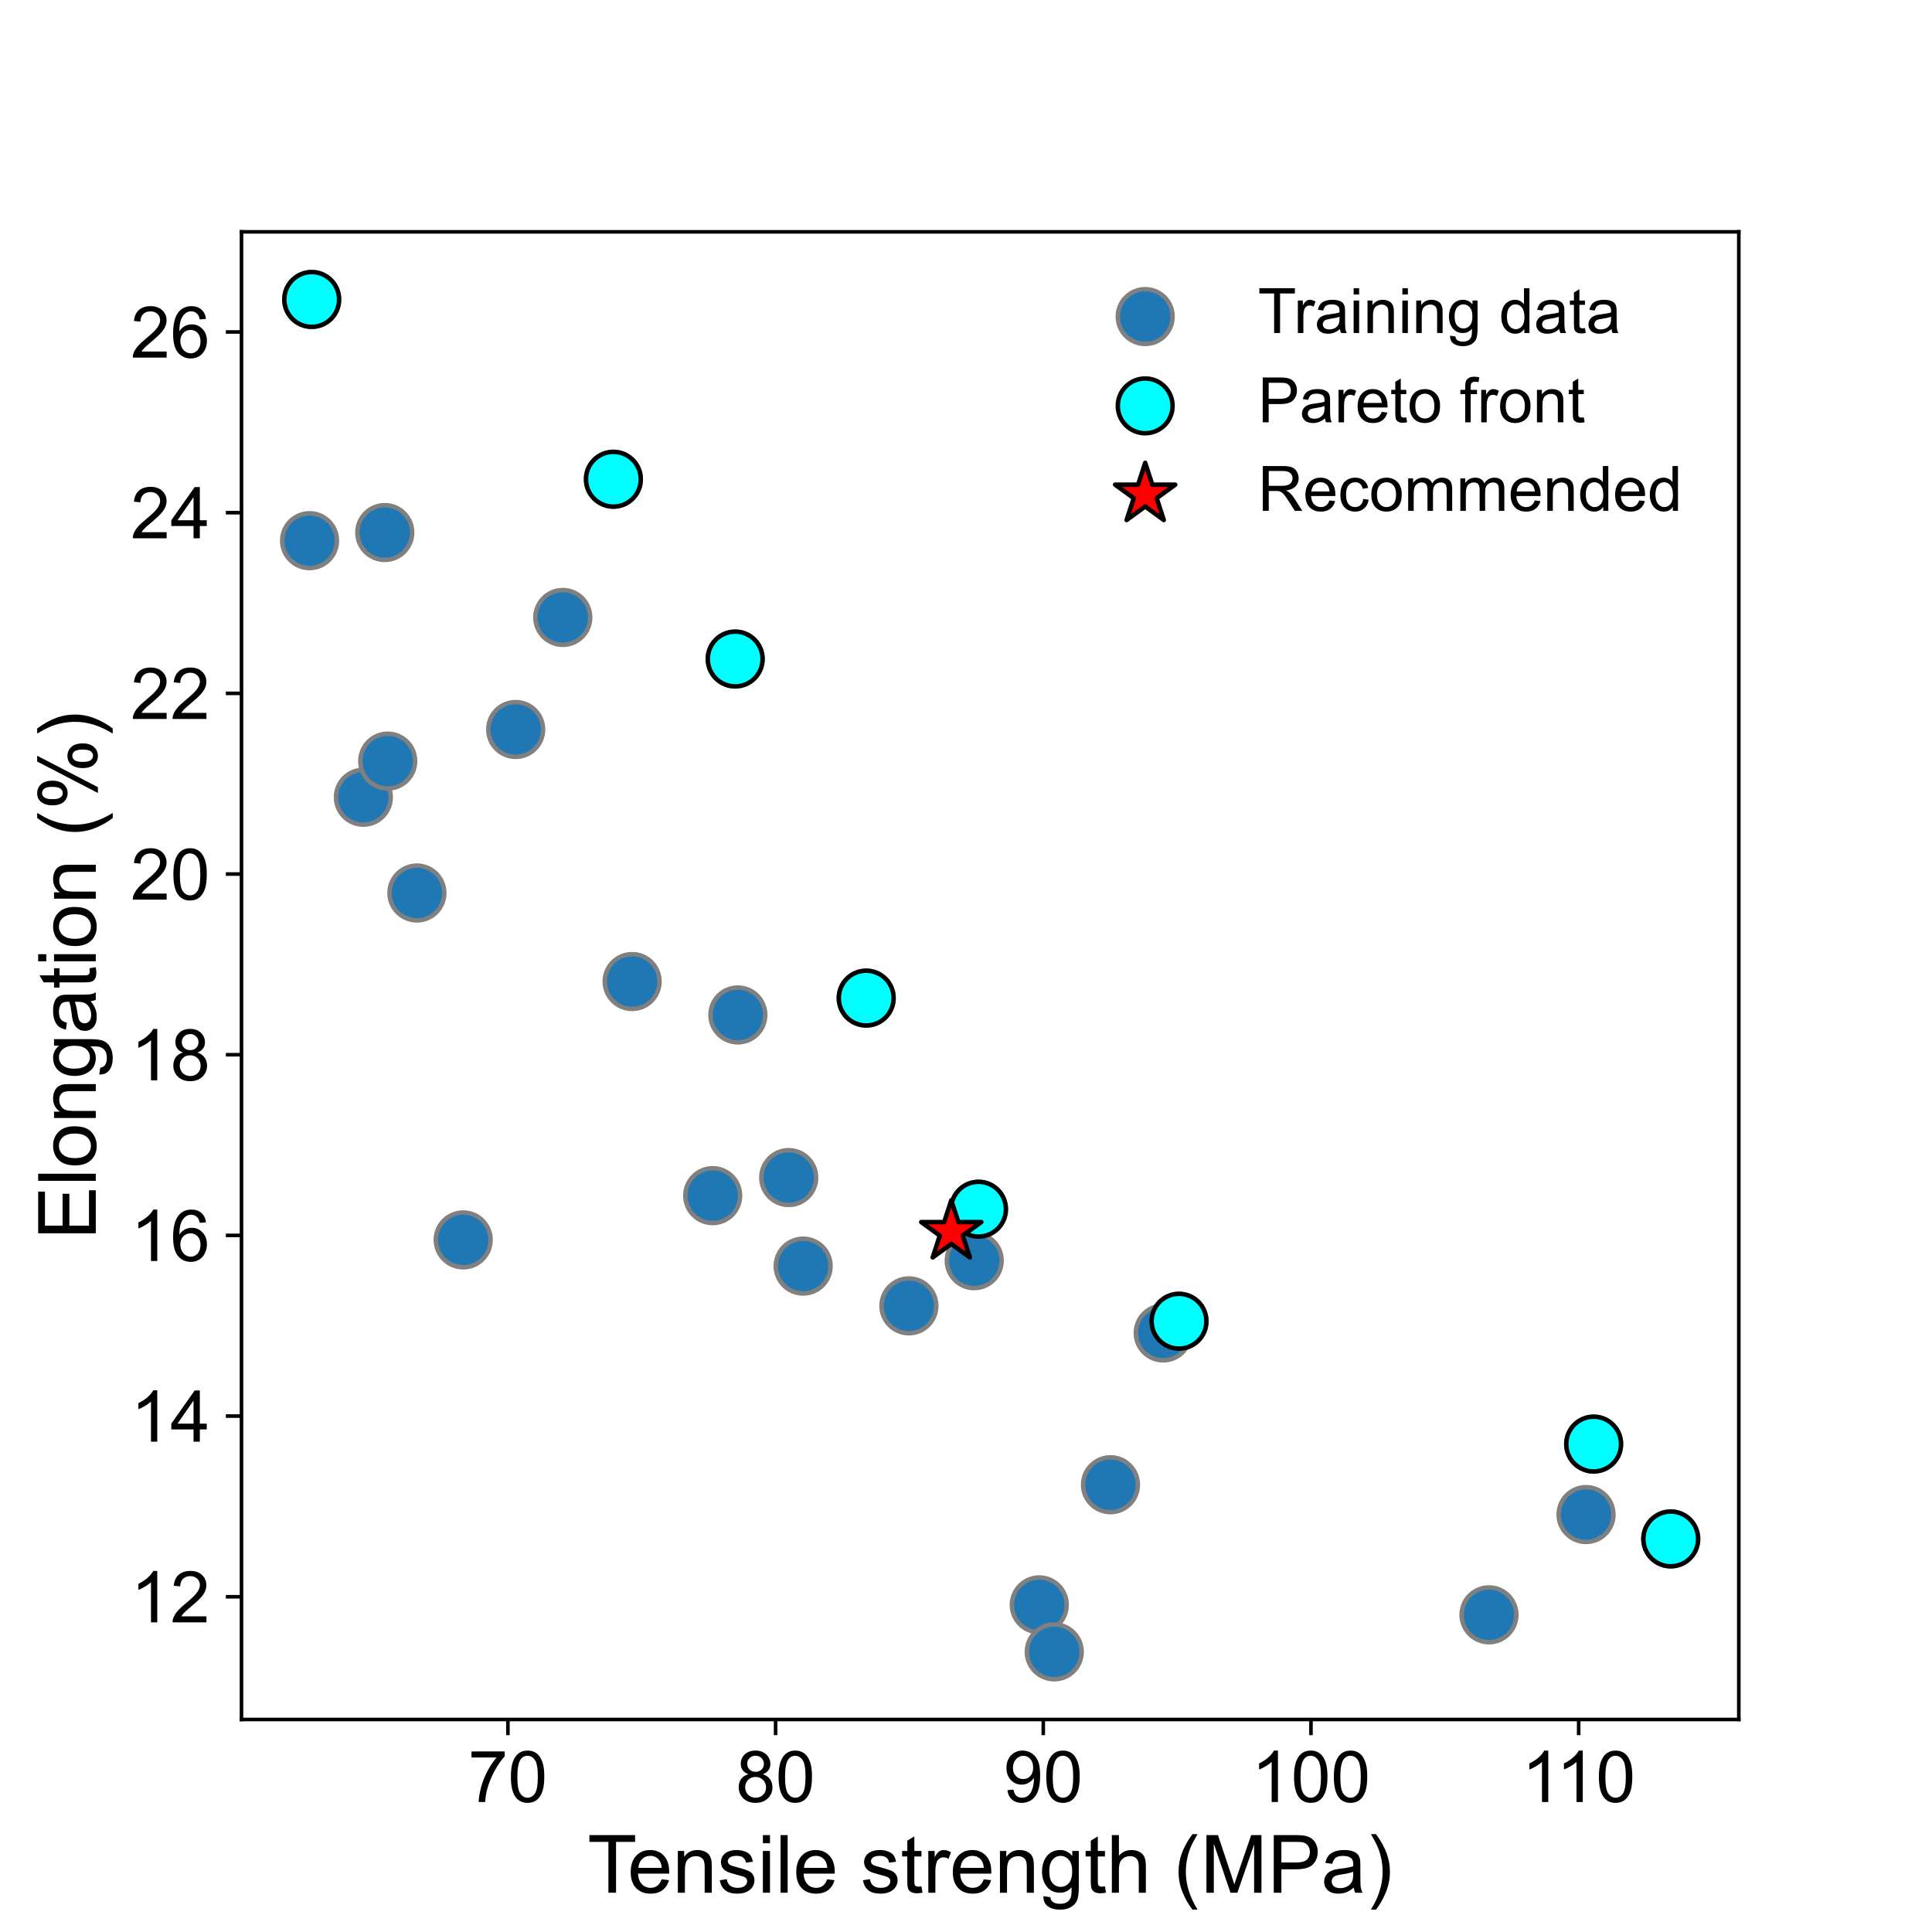
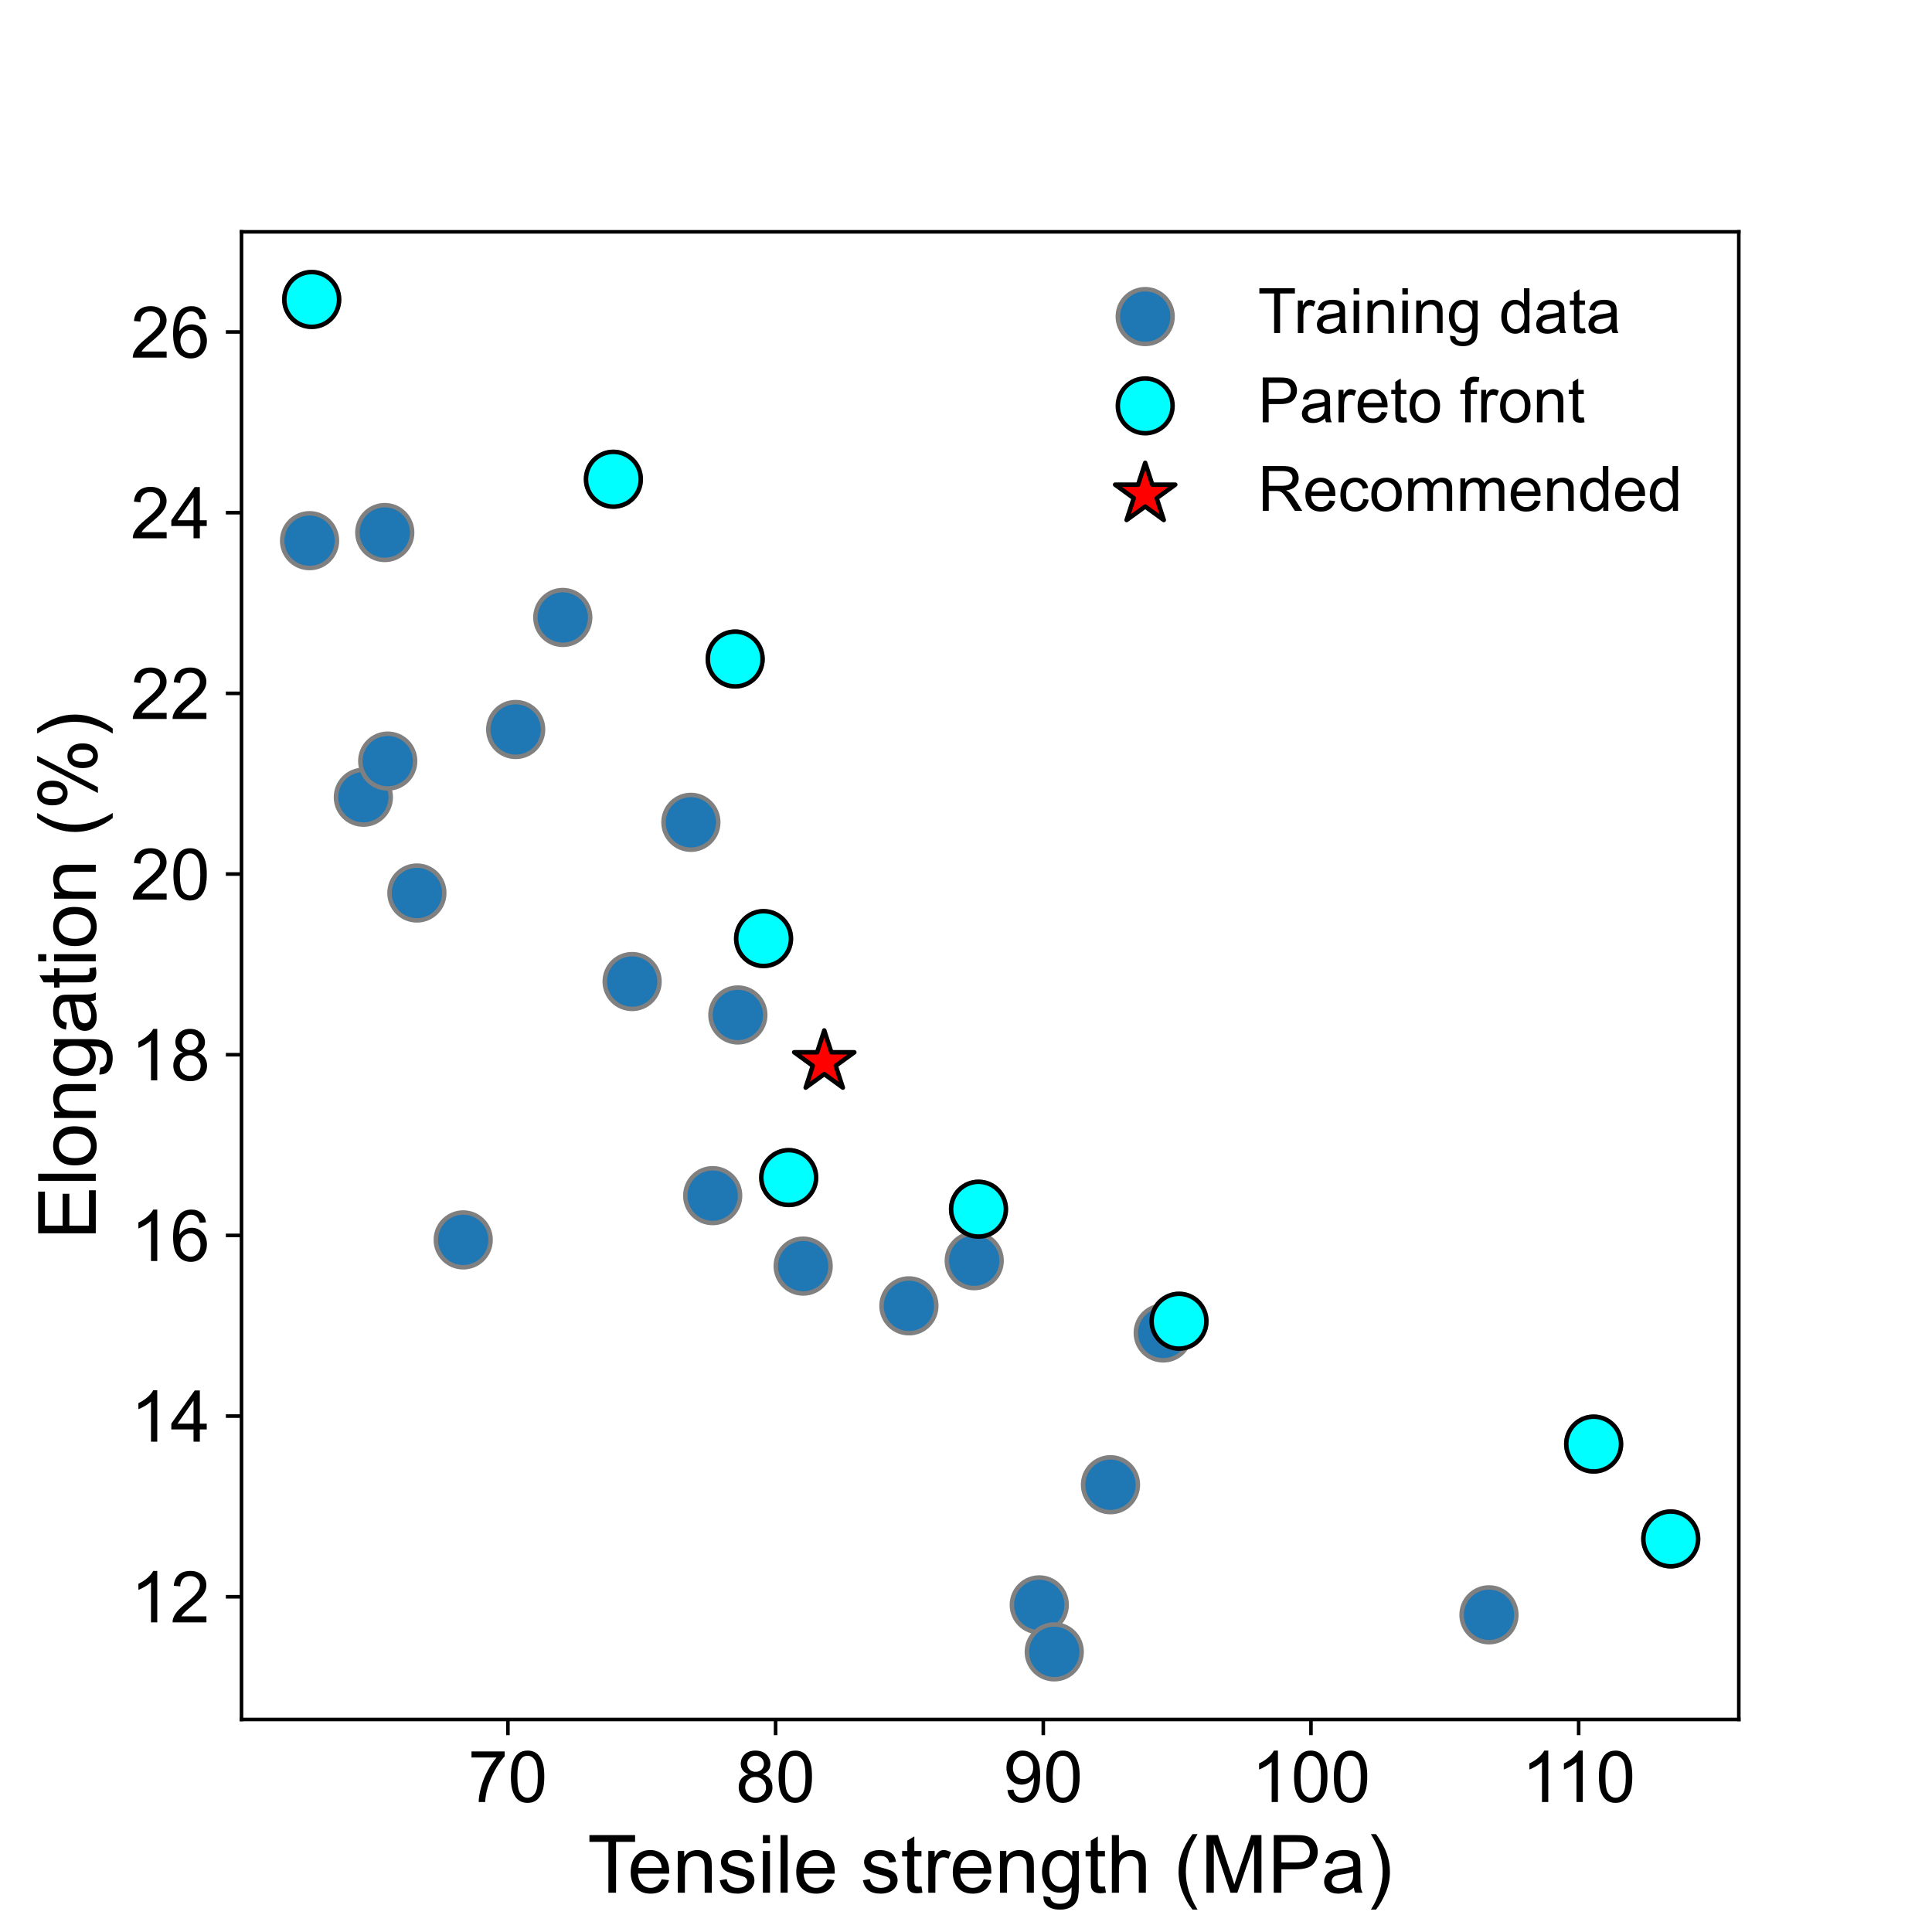
<svg xmlns="http://www.w3.org/2000/svg" xmlns:xlink="http://www.w3.org/1999/xlink" width="432pt" height="432pt" viewBox="0 0 432 432" version="1.1">
  <defs>
    <style type="text/css">*{stroke-linejoin: round; stroke-linecap: butt}</style>
  </defs>
  <g id="figure_1">
    <g id="patch_1">
      <path d="M 0 432  L 432 432  L 432 0  L 0 0  z " style="fill: #ffffff" />
    </g>
    <g id="axes_1">
      <g id="patch_2">
        <path d="M 54 384.48  L 388.8 384.48  L 388.8 51.84  L 54 51.84  z " style="fill: #ffffff" />
      </g>
      <g id="PathCollection_1">
        <defs>
-           <path id="m90d50e300b" d="M 0 6.124  C 1.624 6.124 3.182 5.478 4.33 4.33  C 5.478 3.182 6.124 1.624 6.124 0  C 6.124 -1.624 5.478 -3.182 4.33 -4.33  C 3.182 -5.478 1.624 -6.124 0 -6.124  C -1.624 -6.124 -3.182 -5.478 -4.33 -4.33  C -5.478 -3.182 -6.124 -1.624 -6.124 0  C -6.124 1.624 -5.478 3.182 -4.33 4.33  C -3.182 5.478 -1.624 6.124 0 6.124  z " style="stroke: #808080" />
+           <path id="m0050e0db8b" d="M 0 6.124  C 1.624 6.124 3.182 5.478 4.33 4.33  C 5.478 3.182 6.124 1.624 6.124 0  C 6.124 -1.624 5.478 -3.182 4.33 -4.33  C 3.182 -5.478 1.624 -6.124 0 -6.124  C -1.624 -6.124 -3.182 -5.478 -4.33 -4.33  C -5.478 -3.182 -6.124 -1.624 -6.124 0  C -6.124 1.624 -5.478 3.182 -4.33 4.33  C -3.182 5.478 -1.624 6.124 0 6.124  z " style="stroke: #808080" />
        </defs>
-         <g clip-path="url(#pc7af5c3443)">
-           <use xlink:href="#m90d50e300b" x="81.249" y="178.264" style="fill: #1f77b4; stroke: #808080" />
-           <use xlink:href="#m90d50e300b" x="69.218" y="120.895" style="fill: #1f77b4; stroke: #808080" />
-           <use xlink:href="#m90d50e300b" x="125.841" y="138.065" style="fill: #1f77b4; stroke: #808080" />
-           <use xlink:href="#m90d50e300b" x="93.22" y="199.677" style="fill: #1f77b4; stroke: #808080" />
-           <use xlink:href="#m90d50e300b" x="115.307" y="163.114" style="fill: #1f77b4; stroke: #808080" />
-           <use xlink:href="#m90d50e300b" x="103.575" y="277.246" style="fill: #1f77b4; stroke: #808080" />
-           <use xlink:href="#m90d50e300b" x="159.36" y="267.348" style="fill: #1f77b4; stroke: #808080" />
-           <use xlink:href="#m90d50e300b" x="176.359" y="263.308" style="fill: #1f77b4; stroke: #808080" />
-           <use xlink:href="#m90d50e300b" x="179.591" y="283.104" style="fill: #1f77b4; stroke: #808080" />
-           <use xlink:href="#m90d50e300b" x="164.986" y="226.947" style="fill: #1f77b4; stroke: #808080" />
-           <use xlink:href="#m90d50e300b" x="203.234" y="291.992" style="fill: #1f77b4; stroke: #808080" />
-           <use xlink:href="#m90d50e300b" x="218.796" y="270.378" style="fill: #1f77b4; stroke: #808080" />
-           <use xlink:href="#m90d50e300b" x="217.839" y="281.892" style="fill: #1f77b4; stroke: #808080" />
-           <use xlink:href="#m90d50e300b" x="260.096" y="298.053" style="fill: #1f77b4; stroke: #808080" />
-           <use xlink:href="#m90d50e300b" x="263.628" y="295.427" style="fill: #1f77b4; stroke: #808080" />
-           <use xlink:href="#m90d50e300b" x="248.305" y="331.989" style="fill: #1f77b4; stroke: #808080" />
-           <use xlink:href="#m90d50e300b" x="232.383" y="358.856" style="fill: #1f77b4; stroke: #808080" />
-           <use xlink:href="#m90d50e300b" x="235.735" y="369.36" style="fill: #1f77b4; stroke: #808080" />
-           <use xlink:href="#m90d50e300b" x="332.94" y="361.078" style="fill: #1f77b4; stroke: #808080" />
-           <use xlink:href="#m90d50e300b" x="356.344" y="322.899" style="fill: #1f77b4; stroke: #808080" />
-           <use xlink:href="#m90d50e300b" x="373.582" y="344.109" style="fill: #1f77b4; stroke: #808080" />
-           <use xlink:href="#m90d50e300b" x="86.696" y="170.184" style="fill: #1f77b4; stroke: #808080" />
-           <use xlink:href="#m90d50e300b" x="69.697" y="66.96" style="fill: #1f77b4; stroke: #808080" />
-           <use xlink:href="#m90d50e300b" x="86.037" y="119.077" style="fill: #1f77b4; stroke: #808080" />
-           <use xlink:href="#m90d50e300b" x="141.344" y="219.473" style="fill: #1f77b4; stroke: #808080" />
-           <use xlink:href="#m90d50e300b" x="164.388" y="147.358" style="fill: #1f77b4; stroke: #808080" />
-           <use xlink:href="#m90d50e300b" x="137.154" y="107.159" style="fill: #1f77b4; stroke: #808080" />
-           <use xlink:href="#m90d50e300b" x="193.684" y="223.176" style="fill: #1f77b4; stroke: #808080" />
-           <use xlink:href="#m90d50e300b" x="354.645" y="338.657" style="fill: #1f77b4; stroke: #808080" />
+         <g clip-path="url(#p901c908618)">
+           <use xlink:href="#m0050e0db8b" x="81.249" y="178.264" style="fill: #1f77b4; stroke: #808080" />
+           <use xlink:href="#m0050e0db8b" x="69.218" y="120.895" style="fill: #1f77b4; stroke: #808080" />
+           <use xlink:href="#m0050e0db8b" x="125.841" y="138.065" style="fill: #1f77b4; stroke: #808080" />
+           <use xlink:href="#m0050e0db8b" x="93.22" y="199.677" style="fill: #1f77b4; stroke: #808080" />
+           <use xlink:href="#m0050e0db8b" x="115.307" y="163.114" style="fill: #1f77b4; stroke: #808080" />
+           <use xlink:href="#m0050e0db8b" x="103.575" y="277.246" style="fill: #1f77b4; stroke: #808080" />
+           <use xlink:href="#m0050e0db8b" x="159.36" y="267.348" style="fill: #1f77b4; stroke: #808080" />
+           <use xlink:href="#m0050e0db8b" x="176.359" y="263.308" style="fill: #1f77b4; stroke: #808080" />
+           <use xlink:href="#m0050e0db8b" x="179.591" y="283.104" style="fill: #1f77b4; stroke: #808080" />
+           <use xlink:href="#m0050e0db8b" x="164.986" y="226.947" style="fill: #1f77b4; stroke: #808080" />
+           <use xlink:href="#m0050e0db8b" x="203.234" y="291.992" style="fill: #1f77b4; stroke: #808080" />
+           <use xlink:href="#m0050e0db8b" x="218.796" y="270.378" style="fill: #1f77b4; stroke: #808080" />
+           <use xlink:href="#m0050e0db8b" x="217.839" y="281.892" style="fill: #1f77b4; stroke: #808080" />
+           <use xlink:href="#m0050e0db8b" x="260.096" y="298.053" style="fill: #1f77b4; stroke: #808080" />
+           <use xlink:href="#m0050e0db8b" x="263.628" y="295.427" style="fill: #1f77b4; stroke: #808080" />
+           <use xlink:href="#m0050e0db8b" x="248.305" y="331.989" style="fill: #1f77b4; stroke: #808080" />
+           <use xlink:href="#m0050e0db8b" x="232.383" y="358.856" style="fill: #1f77b4; stroke: #808080" />
+           <use xlink:href="#m0050e0db8b" x="235.735" y="369.36" style="fill: #1f77b4; stroke: #808080" />
+           <use xlink:href="#m0050e0db8b" x="332.94" y="361.078" style="fill: #1f77b4; stroke: #808080" />
+           <use xlink:href="#m0050e0db8b" x="356.344" y="322.899" style="fill: #1f77b4; stroke: #808080" />
+           <use xlink:href="#m0050e0db8b" x="373.582" y="344.109" style="fill: #1f77b4; stroke: #808080" />
+           <use xlink:href="#m0050e0db8b" x="86.696" y="170.184" style="fill: #1f77b4; stroke: #808080" />
+           <use xlink:href="#m0050e0db8b" x="69.697" y="66.96" style="fill: #1f77b4; stroke: #808080" />
+           <use xlink:href="#m0050e0db8b" x="86.037" y="119.077" style="fill: #1f77b4; stroke: #808080" />
+           <use xlink:href="#m0050e0db8b" x="141.344" y="219.473" style="fill: #1f77b4; stroke: #808080" />
+           <use xlink:href="#m0050e0db8b" x="164.388" y="147.358" style="fill: #1f77b4; stroke: #808080" />
+           <use xlink:href="#m0050e0db8b" x="137.154" y="107.159" style="fill: #1f77b4; stroke: #808080" />
+           <use xlink:href="#m0050e0db8b" x="170.735" y="209.872" style="fill: #1f77b4; stroke: #808080" />
+           <use xlink:href="#m0050e0db8b" x="154.484" y="183.871" style="fill: #1f77b4; stroke: #808080" />
        </g>
      </g>
      <g id="PathCollection_2">
        <defs>
-           <path id="md88596aca8" d="M 0 6.124  C 1.624 6.124 3.182 5.478 4.33 4.33  C 5.478 3.182 6.124 1.624 6.124 0  C 6.124 -1.624 5.478 -3.182 4.33 -4.33  C 3.182 -5.478 1.624 -6.124 0 -6.124  C -1.624 -6.124 -3.182 -5.478 -4.33 -4.33  C -5.478 -3.182 -6.124 -1.624 -6.124 0  C -6.124 1.624 -5.478 3.182 -4.33 4.33  C -3.182 5.478 -1.624 6.124 0 6.124  z " style="stroke: #000000" />
+           <path id="m25a0f4bc2f" d="M 0 6.124  C 1.624 6.124 3.182 5.478 4.33 4.33  C 5.478 3.182 6.124 1.624 6.124 0  C 6.124 -1.624 5.478 -3.182 4.33 -4.33  C 3.182 -5.478 1.624 -6.124 0 -6.124  C -1.624 -6.124 -3.182 -5.478 -4.33 -4.33  C -5.478 -3.182 -6.124 -1.624 -6.124 0  C -6.124 1.624 -5.478 3.182 -4.33 4.33  C -3.182 5.478 -1.624 6.124 0 6.124  z " style="stroke: #000000" />
        </defs>
-         <g clip-path="url(#pc7af5c3443)">
-           <use xlink:href="#md88596aca8" x="218.796" y="270.378" style="fill: #00ffff; stroke: #000000" />
-           <use xlink:href="#md88596aca8" x="263.628" y="295.427" style="fill: #00ffff; stroke: #000000" />
-           <use xlink:href="#md88596aca8" x="356.344" y="322.899" style="fill: #00ffff; stroke: #000000" />
-           <use xlink:href="#md88596aca8" x="373.582" y="344.109" style="fill: #00ffff; stroke: #000000" />
-           <use xlink:href="#md88596aca8" x="69.697" y="66.96" style="fill: #00ffff; stroke: #000000" />
-           <use xlink:href="#md88596aca8" x="164.388" y="147.358" style="fill: #00ffff; stroke: #000000" />
-           <use xlink:href="#md88596aca8" x="137.154" y="107.159" style="fill: #00ffff; stroke: #000000" />
-           <use xlink:href="#md88596aca8" x="193.684" y="223.176" style="fill: #00ffff; stroke: #000000" />
+         <g clip-path="url(#p901c908618)">
+           <use xlink:href="#m25a0f4bc2f" x="176.359" y="263.308" style="fill: #00ffff; stroke: #000000" />
+           <use xlink:href="#m25a0f4bc2f" x="218.796" y="270.378" style="fill: #00ffff; stroke: #000000" />
+           <use xlink:href="#m25a0f4bc2f" x="263.628" y="295.427" style="fill: #00ffff; stroke: #000000" />
+           <use xlink:href="#m25a0f4bc2f" x="356.344" y="322.899" style="fill: #00ffff; stroke: #000000" />
+           <use xlink:href="#m25a0f4bc2f" x="373.582" y="344.109" style="fill: #00ffff; stroke: #000000" />
+           <use xlink:href="#m25a0f4bc2f" x="69.697" y="66.96" style="fill: #00ffff; stroke: #000000" />
+           <use xlink:href="#m25a0f4bc2f" x="164.388" y="147.358" style="fill: #00ffff; stroke: #000000" />
+           <use xlink:href="#m25a0f4bc2f" x="137.154" y="107.159" style="fill: #00ffff; stroke: #000000" />
+           <use xlink:href="#m25a0f4bc2f" x="170.735" y="209.872" style="fill: #00ffff; stroke: #000000" />
        </g>
      </g>
      <g id="PathCollection_3">
        <defs>
-           <path id="m7a9e10a7f5" d="M 0 -7.071  L -1.588 -2.185  L -6.725 -2.185  L -2.569 0.835  L -4.156 5.721  L -0 2.701  L 4.156 5.721  L 2.569 0.835  L 6.725 -2.185  L 1.588 -2.185  z " style="stroke: #000000" />
+           <path id="m5085ebd07b" d="M 0 -7.071  L -1.588 -2.185  L -6.725 -2.185  L -2.569 0.835  L -4.156 5.721  L -0 2.701  L 4.156 5.721  L 2.569 0.835  L 6.725 -2.185  L 1.588 -2.185  z " style="stroke: #000000" />
        </defs>
-         <g clip-path="url(#pc7af5c3443)">
-           <use xlink:href="#m7a9e10a7f5" x="212.71" y="275.445" style="fill: #ff0000; stroke: #000000" />
+         <g clip-path="url(#p901c908618)">
+           <use xlink:href="#m5085ebd07b" x="184.305" y="237.475" style="fill: #ff0000; stroke: #000000" />
        </g>
      </g>
      <g id="matplotlib.axis_1">
        <g id="xtick_1">
          <g id="line2d_1">
            <defs>
-               <path id="m14aa35d115" d="M 0 0  L 0 3.5  " style="stroke: #000000; stroke-width: 0.8" />
-             </defs>
-             <g>
-               <use xlink:href="#m14aa35d115" x="113.571" y="384.48" style="stroke: #000000; stroke-width: 0.8" />
+               <path id="m703d503587" d="M 0 0  L 0 3.5  " style="stroke: #000000; stroke-width: 0.8" />
+             </defs>
+             <g>
+               <use xlink:href="#m703d503587" x="113.571" y="384.48" style="stroke: #000000; stroke-width: 0.8" />
            </g>
          </g>
          <g id="text_1">
            <g transform="translate(104.6734 402.9325) scale(0.16 -0.16)">
              <defs>
                <path id="ArialMT-37" d="M 303 3981  L 303 4522  L 3269 4522  L 3269 4084  Q 2831 3619 2401 2847  Q 1972 2075 1738 1259  Q 1569 684 1522 0  L 944 0  Q 953 541 1156 1306  Q 1359 2072 1739 2783  Q 2119 3494 2547 3981  L 303 3981  z " transform="scale(0.015625)" />
                <path id="ArialMT-30" d="M 266 2259  Q 266 3072 433 3567  Q 600 4063 929 4331  Q 1259 4600 1759 4600  Q 2128 4600 2406 4451  Q 2684 4303 2865 4023  Q 3047 3744 3150 3342  Q 3253 2941 3253 2259  Q 3253 1453 3087 958  Q 2922 463 2592 192  Q 2263 -78 1759 -78  Q 1097 -78 719 397  Q 266 969 266 2259  z M 844 2259  Q 844 1131 1108 757  Q 1372 384 1759 384  Q 2147 384 2411 759  Q 2675 1134 2675 2259  Q 2675 3391 2411 3762  Q 2147 4134 1753 4134  Q 1366 4134 1134 3806  Q 844 3388 844 2259  z " transform="scale(0.015625)" />
              </defs>
              <use xlink:href="#ArialMT-37" />
              <use xlink:href="#ArialMT-30" x="55.615" />
            </g>
          </g>
        </g>
        <g id="xtick_2">
          <g id="line2d_2">
            <g>
-               <use xlink:href="#m14aa35d115" x="173.426" y="384.48" style="stroke: #000000; stroke-width: 0.8" />
+               <use xlink:href="#m703d503587" x="173.426" y="384.48" style="stroke: #000000; stroke-width: 0.8" />
            </g>
          </g>
          <g id="text_2">
            <g transform="translate(164.5286 402.9325) scale(0.16 -0.16)">
              <defs>
                <path id="ArialMT-38" d="M 1131 2484  Q 781 2613 612 2850  Q 444 3088 444 3419  Q 444 3919 803 4259  Q 1163 4600 1759 4600  Q 2359 4600 2725 4251  Q 3091 3903 3091 3403  Q 3091 3084 2923 2848  Q 2756 2613 2416 2484  Q 2838 2347 3058 2040  Q 3278 1734 3278 1309  Q 3278 722 2862 322  Q 2447 -78 1769 -78  Q 1091 -78 675 323  Q 259 725 259 1325  Q 259 1772 486 2073  Q 713 2375 1131 2484  z M 1019 3438  Q 1019 3113 1228 2906  Q 1438 2700 1772 2700  Q 2097 2700 2305 2904  Q 2513 3109 2513 3406  Q 2513 3716 2298 3927  Q 2084 4138 1766 4138  Q 1444 4138 1231 3931  Q 1019 3725 1019 3438  z M 838 1322  Q 838 1081 952 856  Q 1066 631 1291 507  Q 1516 384 1775 384  Q 2178 384 2440 643  Q 2703 903 2703 1303  Q 2703 1709 2433 1975  Q 2163 2241 1756 2241  Q 1359 2241 1098 1978  Q 838 1716 838 1322  z " transform="scale(0.015625)" />
              </defs>
              <use xlink:href="#ArialMT-38" />
              <use xlink:href="#ArialMT-30" x="55.615" />
            </g>
          </g>
        </g>
        <g id="xtick_3">
          <g id="line2d_3">
            <g>
-               <use xlink:href="#m14aa35d115" x="233.281" y="384.48" style="stroke: #000000; stroke-width: 0.8" />
+               <use xlink:href="#m703d503587" x="233.281" y="384.48" style="stroke: #000000; stroke-width: 0.8" />
            </g>
          </g>
          <g id="text_3">
            <g transform="translate(224.3838 402.9325) scale(0.16 -0.16)">
              <defs>
                <path id="ArialMT-39" d="M 350 1059  L 891 1109  Q 959 728 1153 556  Q 1347 384 1650 384  Q 1909 384 2104 503  Q 2300 622 2425 820  Q 2550 1019 2634 1356  Q 2719 1694 2719 2044  Q 2719 2081 2716 2156  Q 2547 1888 2255 1720  Q 1963 1553 1622 1553  Q 1053 1553 659 1965  Q 266 2378 266 3053  Q 266 3750 677 4175  Q 1088 4600 1706 4600  Q 2153 4600 2523 4359  Q 2894 4119 3086 3673  Q 3278 3228 3278 2384  Q 3278 1506 3087 986  Q 2897 466 2520 194  Q 2144 -78 1638 -78  Q 1100 -78 759 220  Q 419 519 350 1059  z M 2653 3081  Q 2653 3566 2395 3850  Q 2138 4134 1775 4134  Q 1400 4134 1122 3828  Q 844 3522 844 3034  Q 844 2597 1108 2323  Q 1372 2050 1759 2050  Q 2150 2050 2401 2323  Q 2653 2597 2653 3081  z " transform="scale(0.015625)" />
              </defs>
              <use xlink:href="#ArialMT-39" />
              <use xlink:href="#ArialMT-30" x="55.615" />
            </g>
          </g>
        </g>
        <g id="xtick_4">
          <g id="line2d_4">
            <g>
-               <use xlink:href="#m14aa35d115" x="293.136" y="384.48" style="stroke: #000000; stroke-width: 0.8" />
+               <use xlink:href="#m703d503587" x="293.136" y="384.48" style="stroke: #000000; stroke-width: 0.8" />
            </g>
          </g>
          <g id="text_4">
            <g transform="translate(279.7902 402.9325) scale(0.16 -0.16)">
              <defs>
                <path id="ArialMT-31" d="M 2384 0  L 1822 0  L 1822 3584  Q 1619 3391 1289 3197  Q 959 3003 697 2906  L 697 3450  Q 1169 3672 1522 3987  Q 1875 4303 2022 4600  L 2384 4600  L 2384 0  z " transform="scale(0.015625)" />
              </defs>
              <use xlink:href="#ArialMT-31" />
              <use xlink:href="#ArialMT-30" x="55.615" />
              <use xlink:href="#ArialMT-30" x="111.23" />
            </g>
          </g>
        </g>
        <g id="xtick_5">
          <g id="line2d_5">
            <g>
-               <use xlink:href="#m14aa35d115" x="352.992" y="384.48" style="stroke: #000000; stroke-width: 0.8" />
+               <use xlink:href="#m703d503587" x="352.992" y="384.48" style="stroke: #000000; stroke-width: 0.8" />
            </g>
          </g>
          <g id="text_5">
            <g transform="translate(340.2354 402.9325) scale(0.16 -0.16)">
              <use xlink:href="#ArialMT-31" />
              <use xlink:href="#ArialMT-31" x="48.24" />
              <use xlink:href="#ArialMT-30" x="103.855" />
            </g>
          </g>
        </g>
        <g id="text_6">
          <g transform="translate(131.3747 423.2159) scale(0.18 -0.18)">
            <defs>
              <path id="ArialMT-54" d="M 1659 0  L 1659 4041  L 150 4041  L 150 4581  L 3781 4581  L 3781 4041  L 2266 4041  L 2266 0  L 1659 0  z " transform="scale(0.015625)" />
              <path id="ArialMT-65" d="M 2694 1069  L 3275 997  Q 3138 488 2766 206  Q 2394 -75 1816 -75  Q 1088 -75 661 373  Q 234 822 234 1631  Q 234 2469 665 2931  Q 1097 3394 1784 3394  Q 2450 3394 2872 2941  Q 3294 2488 3294 1666  Q 3294 1616 3291 1516  L 816 1516  Q 847 969 1125 678  Q 1403 388 1819 388  Q 2128 388 2347 550  Q 2566 713 2694 1069  z M 847 1978  L 2700 1978  Q 2663 2397 2488 2606  Q 2219 2931 1791 2931  Q 1403 2931 1139 2672  Q 875 2413 847 1978  z " transform="scale(0.015625)" />
              <path id="ArialMT-6e" d="M 422 0  L 422 3319  L 928 3319  L 928 2847  Q 1294 3394 1984 3394  Q 2284 3394 2536 3286  Q 2788 3178 2913 3003  Q 3038 2828 3088 2588  Q 3119 2431 3119 2041  L 3119 0  L 2556 0  L 2556 2019  Q 2556 2363 2490 2533  Q 2425 2703 2258 2804  Q 2091 2906 1866 2906  Q 1506 2906 1245 2678  Q 984 2450 984 1813  L 984 0  L 422 0  z " transform="scale(0.015625)" />
              <path id="ArialMT-73" d="M 197 991  L 753 1078  Q 800 744 1014 566  Q 1228 388 1613 388  Q 2000 388 2187 545  Q 2375 703 2375 916  Q 2375 1106 2209 1216  Q 2094 1291 1634 1406  Q 1016 1563 777 1677  Q 538 1791 414 1992  Q 291 2194 291 2438  Q 291 2659 392 2848  Q 494 3038 669 3163  Q 800 3259 1026 3326  Q 1253 3394 1513 3394  Q 1903 3394 2198 3281  Q 2494 3169 2634 2976  Q 2775 2784 2828 2463  L 2278 2388  Q 2241 2644 2061 2787  Q 1881 2931 1553 2931  Q 1166 2931 1000 2803  Q 834 2675 834 2503  Q 834 2394 903 2306  Q 972 2216 1119 2156  Q 1203 2125 1616 2013  Q 2213 1853 2448 1751  Q 2684 1650 2818 1456  Q 2953 1263 2953 975  Q 2953 694 2789 445  Q 2625 197 2315 61  Q 2006 -75 1616 -75  Q 969 -75 630 194  Q 291 463 197 991  z " transform="scale(0.015625)" />
              <path id="ArialMT-69" d="M 425 3934  L 425 4581  L 988 4581  L 988 3934  L 425 3934  z M 425 0  L 425 3319  L 988 3319  L 988 0  L 425 0  z " transform="scale(0.015625)" />
              <path id="ArialMT-6c" d="M 409 0  L 409 4581  L 972 4581  L 972 0  L 409 0  z " transform="scale(0.015625)" />
              <path id="ArialMT-20" transform="scale(0.015625)" />
              <path id="ArialMT-74" d="M 1650 503  L 1731 6  Q 1494 -44 1306 -44  Q 1000 -44 831 53  Q 663 150 594 308  Q 525 466 525 972  L 525 2881  L 113 2881  L 113 3319  L 525 3319  L 525 4141  L 1084 4478  L 1084 3319  L 1650 3319  L 1650 2881  L 1084 2881  L 1084 941  Q 1084 700 1114 631  Q 1144 563 1211 522  Q 1278 481 1403 481  Q 1497 481 1650 503  z " transform="scale(0.015625)" />
              <path id="ArialMT-72" d="M 416 0  L 416 3319  L 922 3319  L 922 2816  Q 1116 3169 1280 3281  Q 1444 3394 1641 3394  Q 1925 3394 2219 3213  L 2025 2691  Q 1819 2813 1613 2813  Q 1428 2813 1281 2702  Q 1134 2591 1072 2394  Q 978 2094 978 1738  L 978 0  L 416 0  z " transform="scale(0.015625)" />
              <path id="ArialMT-67" d="M 319 -275  L 866 -356  Q 900 -609 1056 -725  Q 1266 -881 1628 -881  Q 2019 -881 2231 -725  Q 2444 -569 2519 -288  Q 2563 -116 2559 434  Q 2191 0 1641 0  Q 956 0 581 494  Q 206 988 206 1678  Q 206 2153 378 2554  Q 550 2956 876 3175  Q 1203 3394 1644 3394  Q 2231 3394 2613 2919  L 2613 3319  L 3131 3319  L 3131 450  Q 3131 -325 2973 -648  Q 2816 -972 2473 -1159  Q 2131 -1347 1631 -1347  Q 1038 -1347 672 -1080  Q 306 -813 319 -275  z M 784 1719  Q 784 1066 1043 766  Q 1303 466 1694 466  Q 2081 466 2343 764  Q 2606 1063 2606 1700  Q 2606 2309 2336 2618  Q 2066 2928 1684 2928  Q 1309 2928 1046 2623  Q 784 2319 784 1719  z " transform="scale(0.015625)" />
              <path id="ArialMT-68" d="M 422 0  L 422 4581  L 984 4581  L 984 2938  Q 1378 3394 1978 3394  Q 2347 3394 2619 3248  Q 2891 3103 3008 2847  Q 3125 2591 3125 2103  L 3125 0  L 2563 0  L 2563 2103  Q 2563 2525 2380 2717  Q 2197 2909 1863 2909  Q 1613 2909 1392 2779  Q 1172 2650 1078 2428  Q 984 2206 984 1816  L 984 0  L 422 0  z " transform="scale(0.015625)" />
              <path id="ArialMT-28" d="M 1497 -1347  Q 1031 -759 709 28  Q 388 816 388 1659  Q 388 2403 628 3084  Q 909 3875 1497 4659  L 1900 4659  Q 1522 4009 1400 3731  Q 1209 3300 1100 2831  Q 966 2247 966 1656  Q 966 153 1900 -1347  L 1497 -1347  z " transform="scale(0.015625)" />
              <path id="ArialMT-4d" d="M 475 0  L 475 4581  L 1388 4581  L 2472 1338  Q 2622 884 2691 659  Q 2769 909 2934 1394  L 4031 4581  L 4847 4581  L 4847 0  L 4263 0  L 4263 3834  L 2931 0  L 2384 0  L 1059 3900  L 1059 0  L 475 0  z " transform="scale(0.015625)" />
              <path id="ArialMT-50" d="M 494 0  L 494 4581  L 2222 4581  Q 2678 4581 2919 4538  Q 3256 4481 3484 4323  Q 3713 4166 3852 3881  Q 3991 3597 3991 3256  Q 3991 2672 3619 2267  Q 3247 1863 2275 1863  L 1100 1863  L 1100 0  L 494 0  z M 1100 2403  L 2284 2403  Q 2872 2403 3119 2622  Q 3366 2841 3366 3238  Q 3366 3525 3220 3729  Q 3075 3934 2838 4000  Q 2684 4041 2272 4041  L 1100 4041  L 1100 2403  z " transform="scale(0.015625)" />
              <path id="ArialMT-61" d="M 2588 409  Q 2275 144 1986 34  Q 1697 -75 1366 -75  Q 819 -75 525 192  Q 231 459 231 875  Q 231 1119 342 1320  Q 453 1522 633 1644  Q 813 1766 1038 1828  Q 1203 1872 1538 1913  Q 2219 1994 2541 2106  Q 2544 2222 2544 2253  Q 2544 2597 2384 2738  Q 2169 2928 1744 2928  Q 1347 2928 1158 2789  Q 969 2650 878 2297  L 328 2372  Q 403 2725 575 2942  Q 747 3159 1072 3276  Q 1397 3394 1825 3394  Q 2250 3394 2515 3294  Q 2781 3194 2906 3042  Q 3031 2891 3081 2659  Q 3109 2516 3109 2141  L 3109 1391  Q 3109 606 3145 398  Q 3181 191 3288 0  L 2700 0  Q 2613 175 2588 409  z M 2541 1666  Q 2234 1541 1622 1453  Q 1275 1403 1131 1340  Q 988 1278 909 1158  Q 831 1038 831 891  Q 831 666 1001 516  Q 1172 366 1500 366  Q 1825 366 2078 508  Q 2331 650 2450 897  Q 2541 1088 2541 1459  L 2541 1666  z " transform="scale(0.015625)" />
              <path id="ArialMT-29" d="M 791 -1347  L 388 -1347  Q 1322 153 1322 1656  Q 1322 2244 1188 2822  Q 1081 3291 891 3722  Q 769 4003 388 4659  L 791 4659  Q 1378 3875 1659 3084  Q 1900 2403 1900 1659  Q 1900 816 1576 28  Q 1253 -759 791 -1347  z " transform="scale(0.015625)" />
            </defs>
            <use xlink:href="#ArialMT-54" />
            <use xlink:href="#ArialMT-65" x="49.959" />
            <use xlink:href="#ArialMT-6e" x="105.574" />
            <use xlink:href="#ArialMT-73" x="161.189" />
            <use xlink:href="#ArialMT-69" x="211.189" />
            <use xlink:href="#ArialMT-6c" x="233.406" />
            <use xlink:href="#ArialMT-65" x="255.623" />
            <use xlink:href="#ArialMT-20" x="311.238" />
            <use xlink:href="#ArialMT-73" x="339.021" />
            <use xlink:href="#ArialMT-74" x="389.021" />
            <use xlink:href="#ArialMT-72" x="416.805" />
            <use xlink:href="#ArialMT-65" x="450.105" />
            <use xlink:href="#ArialMT-6e" x="505.721" />
            <use xlink:href="#ArialMT-67" x="561.336" />
            <use xlink:href="#ArialMT-74" x="616.951" />
            <use xlink:href="#ArialMT-68" x="644.734" />
            <use xlink:href="#ArialMT-20" x="700.35" />
            <use xlink:href="#ArialMT-28" x="728.133" />
            <use xlink:href="#ArialMT-4d" x="761.434" />
            <use xlink:href="#ArialMT-50" x="844.734" />
            <use xlink:href="#ArialMT-61" x="911.434" />
            <use xlink:href="#ArialMT-29" x="967.049" />
          </g>
        </g>
      </g>
      <g id="matplotlib.axis_2">
        <g id="ytick_1">
          <g id="line2d_6">
            <defs>
-               <path id="m5b4f08b72d" d="M 0 0  L -3.5 0  " style="stroke: #000000; stroke-width: 0.8" />
-             </defs>
-             <g>
-               <use xlink:href="#m5b4f08b72d" x="54" y="357.038" style="stroke: #000000; stroke-width: 0.8" />
+               <path id="m0bbbf70236" d="M 0 0  L -3.5 0  " style="stroke: #000000; stroke-width: 0.8" />
+             </defs>
+             <g>
+               <use xlink:href="#m0bbbf70236" x="54" y="357.038" style="stroke: #000000; stroke-width: 0.8" />
            </g>
          </g>
          <g id="text_7">
            <g transform="translate(29.205 362.764) scale(0.16 -0.16)">
              <defs>
                <path id="ArialMT-32" d="M 3222 541  L 3222 0  L 194 0  Q 188 203 259 391  Q 375 700 629 1000  Q 884 1300 1366 1694  Q 2113 2306 2375 2664  Q 2638 3022 2638 3341  Q 2638 3675 2398 3904  Q 2159 4134 1775 4134  Q 1369 4134 1125 3890  Q 881 3647 878 3216  L 300 3275  Q 359 3922 746 4261  Q 1134 4600 1788 4600  Q 2447 4600 2831 4234  Q 3216 3869 3216 3328  Q 3216 3053 3103 2787  Q 2991 2522 2730 2228  Q 2469 1934 1863 1422  Q 1356 997 1212 845  Q 1069 694 975 541  L 3222 541  z " transform="scale(0.015625)" />
              </defs>
              <use xlink:href="#ArialMT-31" />
              <use xlink:href="#ArialMT-32" x="55.615" />
            </g>
          </g>
        </g>
        <g id="ytick_2">
          <g id="line2d_7">
            <g>
-               <use xlink:href="#m5b4f08b72d" x="54" y="316.637" style="stroke: #000000; stroke-width: 0.8" />
+               <use xlink:href="#m0bbbf70236" x="54" y="316.637" style="stroke: #000000; stroke-width: 0.8" />
            </g>
          </g>
          <g id="text_8">
            <g transform="translate(29.205 322.3632) scale(0.16 -0.16)">
              <defs>
                <path id="ArialMT-34" d="M 2069 0  L 2069 1097  L 81 1097  L 81 1613  L 2172 4581  L 2631 4581  L 2631 1613  L 3250 1613  L 3250 1097  L 2631 1097  L 2631 0  L 2069 0  z M 2069 1613  L 2069 3678  L 634 1613  L 2069 1613  z " transform="scale(0.015625)" />
              </defs>
              <use xlink:href="#ArialMT-31" />
              <use xlink:href="#ArialMT-34" x="55.615" />
            </g>
          </g>
        </g>
        <g id="ytick_3">
          <g id="line2d_8">
            <g>
-               <use xlink:href="#m5b4f08b72d" x="54" y="276.236" style="stroke: #000000; stroke-width: 0.8" />
+               <use xlink:href="#m0bbbf70236" x="54" y="276.236" style="stroke: #000000; stroke-width: 0.8" />
            </g>
          </g>
          <g id="text_9">
            <g transform="translate(29.205 281.9624) scale(0.16 -0.16)">
              <defs>
                <path id="ArialMT-36" d="M 3184 3459  L 2625 3416  Q 2550 3747 2413 3897  Q 2184 4138 1850 4138  Q 1581 4138 1378 3988  Q 1113 3794 959 3422  Q 806 3050 800 2363  Q 1003 2672 1297 2822  Q 1591 2972 1913 2972  Q 2475 2972 2870 2558  Q 3266 2144 3266 1488  Q 3266 1056 3080 686  Q 2894 316 2569 119  Q 2244 -78 1831 -78  Q 1128 -78 684 439  Q 241 956 241 2144  Q 241 3472 731 4075  Q 1159 4600 1884 4600  Q 2425 4600 2770 4297  Q 3116 3994 3184 3459  z M 888 1484  Q 888 1194 1011 928  Q 1134 663 1356 523  Q 1578 384 1822 384  Q 2178 384 2434 671  Q 2691 959 2691 1453  Q 2691 1928 2437 2201  Q 2184 2475 1800 2475  Q 1419 2475 1153 2201  Q 888 1928 888 1484  z " transform="scale(0.015625)" />
              </defs>
              <use xlink:href="#ArialMT-31" />
              <use xlink:href="#ArialMT-36" x="55.615" />
            </g>
          </g>
        </g>
        <g id="ytick_4">
          <g id="line2d_9">
            <g>
-               <use xlink:href="#m5b4f08b72d" x="54" y="235.835" style="stroke: #000000; stroke-width: 0.8" />
+               <use xlink:href="#m0bbbf70236" x="54" y="235.835" style="stroke: #000000; stroke-width: 0.8" />
            </g>
          </g>
          <g id="text_10">
            <g transform="translate(29.205 241.5616) scale(0.16 -0.16)">
              <use xlink:href="#ArialMT-31" />
              <use xlink:href="#ArialMT-38" x="55.615" />
            </g>
          </g>
        </g>
        <g id="ytick_5">
          <g id="line2d_10">
            <g>
-               <use xlink:href="#m5b4f08b72d" x="54" y="195.435" style="stroke: #000000; stroke-width: 0.8" />
+               <use xlink:href="#m0bbbf70236" x="54" y="195.435" style="stroke: #000000; stroke-width: 0.8" />
            </g>
          </g>
          <g id="text_11">
            <g transform="translate(29.205 201.1608) scale(0.16 -0.16)">
              <use xlink:href="#ArialMT-32" />
              <use xlink:href="#ArialMT-30" x="55.615" />
            </g>
          </g>
        </g>
        <g id="ytick_6">
          <g id="line2d_11">
            <g>
-               <use xlink:href="#m5b4f08b72d" x="54" y="155.034" style="stroke: #000000; stroke-width: 0.8" />
+               <use xlink:href="#m0bbbf70236" x="54" y="155.034" style="stroke: #000000; stroke-width: 0.8" />
            </g>
          </g>
          <g id="text_12">
            <g transform="translate(29.205 160.76) scale(0.16 -0.16)">
              <use xlink:href="#ArialMT-32" />
              <use xlink:href="#ArialMT-32" x="55.615" />
            </g>
          </g>
        </g>
        <g id="ytick_7">
          <g id="line2d_12">
            <g>
-               <use xlink:href="#m5b4f08b72d" x="54" y="114.633" style="stroke: #000000; stroke-width: 0.8" />
+               <use xlink:href="#m0bbbf70236" x="54" y="114.633" style="stroke: #000000; stroke-width: 0.8" />
            </g>
          </g>
          <g id="text_13">
            <g transform="translate(29.205 120.3592) scale(0.16 -0.16)">
              <use xlink:href="#ArialMT-32" />
              <use xlink:href="#ArialMT-34" x="55.615" />
            </g>
          </g>
        </g>
        <g id="ytick_8">
          <g id="line2d_13">
            <g>
-               <use xlink:href="#m5b4f08b72d" x="54" y="74.232" style="stroke: #000000; stroke-width: 0.8" />
+               <use xlink:href="#m0bbbf70236" x="54" y="74.232" style="stroke: #000000; stroke-width: 0.8" />
            </g>
          </g>
          <g id="text_14">
            <g transform="translate(29.205 79.95839) scale(0.16 -0.16)">
              <use xlink:href="#ArialMT-32" />
              <use xlink:href="#ArialMT-36" x="55.615" />
            </g>
          </g>
        </g>
        <g id="text_15">
          <g transform="translate(21.41656 277.1888) rotate(-90) scale(0.18 -0.18)">
            <defs>
              <path id="ArialMT-45" d="M 506 0  L 506 4581  L 3819 4581  L 3819 4041  L 1113 4041  L 1113 2638  L 3647 2638  L 3647 2100  L 1113 2100  L 1113 541  L 3925 541  L 3925 0  L 506 0  z " transform="scale(0.015625)" />
              <path id="ArialMT-6f" d="M 213 1659  Q 213 2581 725 3025  Q 1153 3394 1769 3394  Q 2453 3394 2887 2945  Q 3322 2497 3322 1706  Q 3322 1066 3130 698  Q 2938 331 2570 128  Q 2203 -75 1769 -75  Q 1072 -75 642 372  Q 213 819 213 1659  z M 791 1659  Q 791 1022 1069 705  Q 1347 388 1769 388  Q 2188 388 2466 706  Q 2744 1025 2744 1678  Q 2744 2294 2464 2611  Q 2184 2928 1769 2928  Q 1347 2928 1069 2612  Q 791 2297 791 1659  z " transform="scale(0.015625)" />
              <path id="ArialMT-25" d="M 372 3481  Q 372 3972 619 4315  Q 866 4659 1334 4659  Q 1766 4659 2048 4351  Q 2331 4044 2331 3447  Q 2331 2866 2045 2552  Q 1759 2238 1341 2238  Q 925 2238 648 2547  Q 372 2856 372 3481  z M 1350 4272  Q 1141 4272 1002 4090  Q 863 3909 863 3425  Q 863 2984 1003 2804  Q 1144 2625 1350 2625  Q 1563 2625 1702 2806  Q 1841 2988 1841 3469  Q 1841 3913 1700 4092  Q 1559 4272 1350 4272  z M 1353 -169  L 3859 4659  L 4316 4659  L 1819 -169  L 1353 -169  z M 3334 1075  Q 3334 1569 3581 1911  Q 3828 2253 4300 2253  Q 4731 2253 5014 1945  Q 5297 1638 5297 1041  Q 5297 459 5011 145  Q 4725 -169 4303 -169  Q 3888 -169 3611 142  Q 3334 453 3334 1075  z M 4316 1866  Q 4103 1866 3964 1684  Q 3825 1503 3825 1019  Q 3825 581 3965 400  Q 4106 219 4313 219  Q 4528 219 4667 400  Q 4806 581 4806 1063  Q 4806 1506 4665 1686  Q 4525 1866 4316 1866  z " transform="scale(0.015625)" />
            </defs>
            <use xlink:href="#ArialMT-45" />
            <use xlink:href="#ArialMT-6c" x="66.699" />
            <use xlink:href="#ArialMT-6f" x="88.916" />
            <use xlink:href="#ArialMT-6e" x="144.531" />
            <use xlink:href="#ArialMT-67" x="200.146" />
            <use xlink:href="#ArialMT-61" x="255.762" />
            <use xlink:href="#ArialMT-74" x="311.377" />
            <use xlink:href="#ArialMT-69" x="339.16" />
            <use xlink:href="#ArialMT-6f" x="361.377" />
            <use xlink:href="#ArialMT-6e" x="416.992" />
            <use xlink:href="#ArialMT-20" x="472.607" />
            <use xlink:href="#ArialMT-28" x="500.391" />
            <use xlink:href="#ArialMT-25" x="533.691" />
            <use xlink:href="#ArialMT-29" x="622.607" />
          </g>
        </g>
      </g>
      <g id="patch_3">
        <path d="M 54 384.48  L 54 51.84  " style="fill: none; stroke: #000000; stroke-width: 0.8; stroke-linejoin: miter; stroke-linecap: square" />
      </g>
      <g id="patch_4">
        <path d="M 388.8 384.48  L 388.8 51.84  " style="fill: none; stroke: #000000; stroke-width: 0.8; stroke-linejoin: miter; stroke-linecap: square" />
      </g>
      <g id="patch_5">
        <path d="M 54 384.48  L 388.8 384.48  " style="fill: none; stroke: #000000; stroke-width: 0.8; stroke-linejoin: miter; stroke-linecap: square" />
      </g>
      <g id="patch_6">
        <path d="M 54 51.84  L 388.8 51.84  " style="fill: none; stroke: #000000; stroke-width: 0.8; stroke-linejoin: miter; stroke-linecap: square" />
      </g>
      <g id="legend_1">
        <g id="PathCollection_4">
          <g>
-             <use xlink:href="#m90d50e300b" x="256.069" y="70.786" style="fill: #1f77b4; stroke: #808080" />
+             <use xlink:href="#m0050e0db8b" x="256.069" y="70.786" style="fill: #1f77b4; stroke: #808080" />
          </g>
        </g>
        <g id="text_16">
          <g transform="translate(281.2691 74.46094) scale(0.14 -0.14)">
            <defs>
              <path id="ArialMT-64" d="M 2575 0  L 2575 419  Q 2259 -75 1647 -75  Q 1250 -75 917 144  Q 584 363 401 755  Q 219 1147 219 1656  Q 219 2153 384 2558  Q 550 2963 881 3178  Q 1213 3394 1622 3394  Q 1922 3394 2156 3267  Q 2391 3141 2538 2938  L 2538 4581  L 3097 4581  L 3097 0  L 2575 0  z M 797 1656  Q 797 1019 1065 703  Q 1334 388 1700 388  Q 2069 388 2326 689  Q 2584 991 2584 1609  Q 2584 2291 2321 2609  Q 2059 2928 1675 2928  Q 1300 2928 1048 2622  Q 797 2316 797 1656  z " transform="scale(0.015625)" />
            </defs>
            <use xlink:href="#ArialMT-54" />
            <use xlink:href="#ArialMT-72" x="57.334" />
            <use xlink:href="#ArialMT-61" x="90.635" />
            <use xlink:href="#ArialMT-69" x="146.25" />
            <use xlink:href="#ArialMT-6e" x="168.467" />
            <use xlink:href="#ArialMT-69" x="224.082" />
            <use xlink:href="#ArialMT-6e" x="246.299" />
            <use xlink:href="#ArialMT-67" x="301.914" />
            <use xlink:href="#ArialMT-20" x="357.529" />
            <use xlink:href="#ArialMT-64" x="385.312" />
            <use xlink:href="#ArialMT-61" x="440.928" />
            <use xlink:href="#ArialMT-74" x="496.543" />
            <use xlink:href="#ArialMT-61" x="524.326" />
          </g>
        </g>
        <g id="PathCollection_5">
          <g>
-             <use xlink:href="#md88596aca8" x="256.069" y="90.753" style="fill: #00ffff; stroke: #000000" />
+             <use xlink:href="#m25a0f4bc2f" x="256.069" y="90.753" style="fill: #00ffff; stroke: #000000" />
          </g>
        </g>
        <g id="text_17">
          <g transform="translate(281.2691 94.42844) scale(0.14 -0.14)">
            <defs>
              <path id="ArialMT-66" d="M 556 0  L 556 2881  L 59 2881  L 59 3319  L 556 3319  L 556 3672  Q 556 4006 616 4169  Q 697 4388 901 4523  Q 1106 4659 1475 4659  Q 1713 4659 2000 4603  L 1916 4113  Q 1741 4144 1584 4144  Q 1328 4144 1222 4034  Q 1116 3925 1116 3625  L 1116 3319  L 1763 3319  L 1763 2881  L 1116 2881  L 1116 0  L 556 0  z " transform="scale(0.015625)" />
            </defs>
            <use xlink:href="#ArialMT-50" />
            <use xlink:href="#ArialMT-61" x="66.699" />
            <use xlink:href="#ArialMT-72" x="122.314" />
            <use xlink:href="#ArialMT-65" x="155.615" />
            <use xlink:href="#ArialMT-74" x="211.23" />
            <use xlink:href="#ArialMT-6f" x="239.014" />
            <use xlink:href="#ArialMT-20" x="294.629" />
            <use xlink:href="#ArialMT-66" x="322.412" />
            <use xlink:href="#ArialMT-72" x="350.195" />
            <use xlink:href="#ArialMT-6f" x="383.496" />
            <use xlink:href="#ArialMT-6e" x="439.111" />
            <use xlink:href="#ArialMT-74" x="494.727" />
          </g>
        </g>
        <g id="PathCollection_6">
          <g>
-             <use xlink:href="#m7a9e10a7f5" x="256.069" y="110.557" style="fill: #ff0000; stroke: #000000" />
+             <use xlink:href="#m5085ebd07b" x="256.069" y="110.557" style="fill: #ff0000; stroke: #000000" />
          </g>
        </g>
        <g id="text_18">
          <g transform="translate(281.2691 114.2319) scale(0.14 -0.14)">
            <defs>
              <path id="ArialMT-52" d="M 503 0  L 503 4581  L 2534 4581  Q 3147 4581 3465 4457  Q 3784 4334 3975 4021  Q 4166 3709 4166 3331  Q 4166 2844 3850 2509  Q 3534 2175 2875 2084  Q 3116 1969 3241 1856  Q 3506 1613 3744 1247  L 4541 0  L 3778 0  L 3172 953  Q 2906 1366 2734 1584  Q 2563 1803 2427 1890  Q 2291 1978 2150 2013  Q 2047 2034 1813 2034  L 1109 2034  L 1109 0  L 503 0  z M 1109 2559  L 2413 2559  Q 2828 2559 3062 2645  Q 3297 2731 3419 2920  Q 3541 3109 3541 3331  Q 3541 3656 3305 3865  Q 3069 4075 2559 4075  L 1109 4075  L 1109 2559  z " transform="scale(0.015625)" />
              <path id="ArialMT-63" d="M 2588 1216  L 3141 1144  Q 3050 572 2676 248  Q 2303 -75 1759 -75  Q 1078 -75 664 370  Q 250 816 250 1647  Q 250 2184 428 2587  Q 606 2991 970 3192  Q 1334 3394 1763 3394  Q 2303 3394 2647 3120  Q 2991 2847 3088 2344  L 2541 2259  Q 2463 2594 2264 2762  Q 2066 2931 1784 2931  Q 1359 2931 1093 2626  Q 828 2322 828 1663  Q 828 994 1084 691  Q 1341 388 1753 388  Q 2084 388 2306 591  Q 2528 794 2588 1216  z " transform="scale(0.015625)" />
              <path id="ArialMT-6d" d="M 422 0  L 422 3319  L 925 3319  L 925 2853  Q 1081 3097 1340 3245  Q 1600 3394 1931 3394  Q 2300 3394 2536 3241  Q 2772 3088 2869 2813  Q 3263 3394 3894 3394  Q 4388 3394 4653 3120  Q 4919 2847 4919 2278  L 4919 0  L 4359 0  L 4359 2091  Q 4359 2428 4304 2576  Q 4250 2725 4106 2815  Q 3963 2906 3769 2906  Q 3419 2906 3187 2673  Q 2956 2441 2956 1928  L 2956 0  L 2394 0  L 2394 2156  Q 2394 2531 2256 2718  Q 2119 2906 1806 2906  Q 1569 2906 1367 2781  Q 1166 2656 1075 2415  Q 984 2175 984 1722  L 984 0  L 422 0  z " transform="scale(0.015625)" />
            </defs>
            <use xlink:href="#ArialMT-52" />
            <use xlink:href="#ArialMT-65" x="72.217" />
            <use xlink:href="#ArialMT-63" x="127.832" />
            <use xlink:href="#ArialMT-6f" x="177.832" />
            <use xlink:href="#ArialMT-6d" x="233.447" />
            <use xlink:href="#ArialMT-6d" x="316.748" />
            <use xlink:href="#ArialMT-65" x="400.049" />
            <use xlink:href="#ArialMT-6e" x="455.664" />
            <use xlink:href="#ArialMT-64" x="511.279" />
            <use xlink:href="#ArialMT-65" x="566.895" />
            <use xlink:href="#ArialMT-64" x="622.51" />
          </g>
        </g>
      </g>
    </g>
  </g>
  <defs>
-     <clipPath id="pc7af5c3443">
+     <clipPath id="p901c908618">
      <rect x="54" y="51.84" width="334.8" height="332.64" />
    </clipPath>
  </defs>
</svg>
